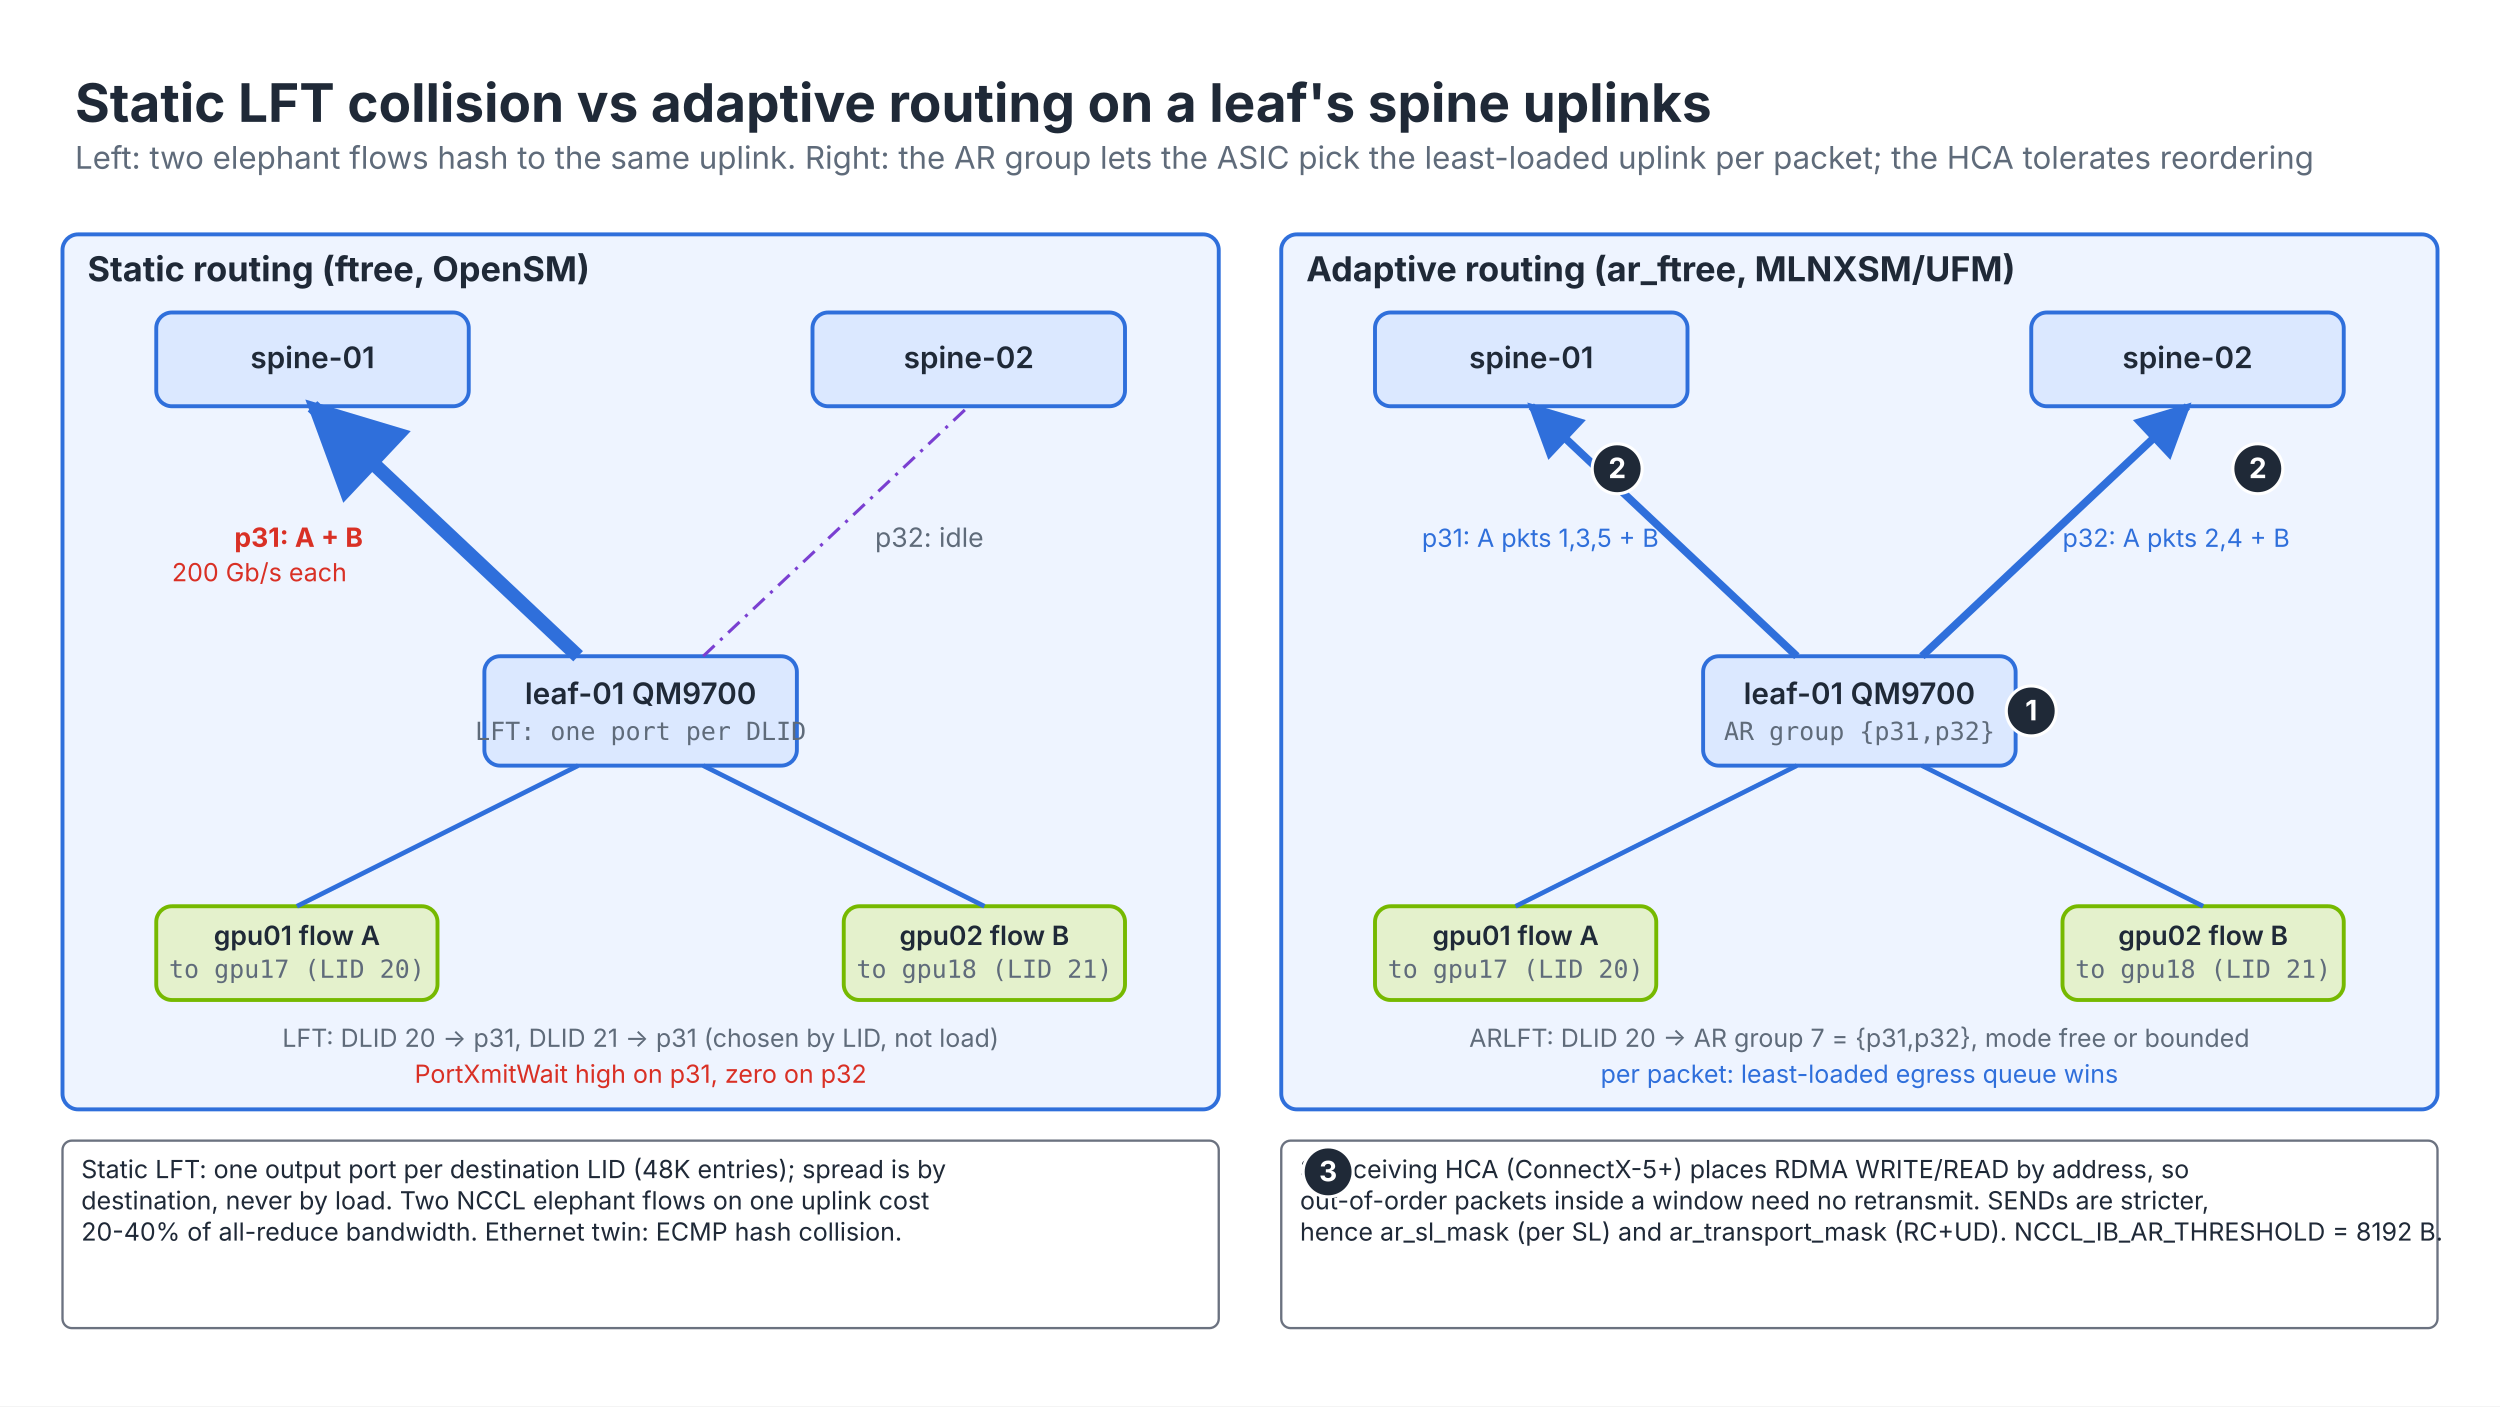
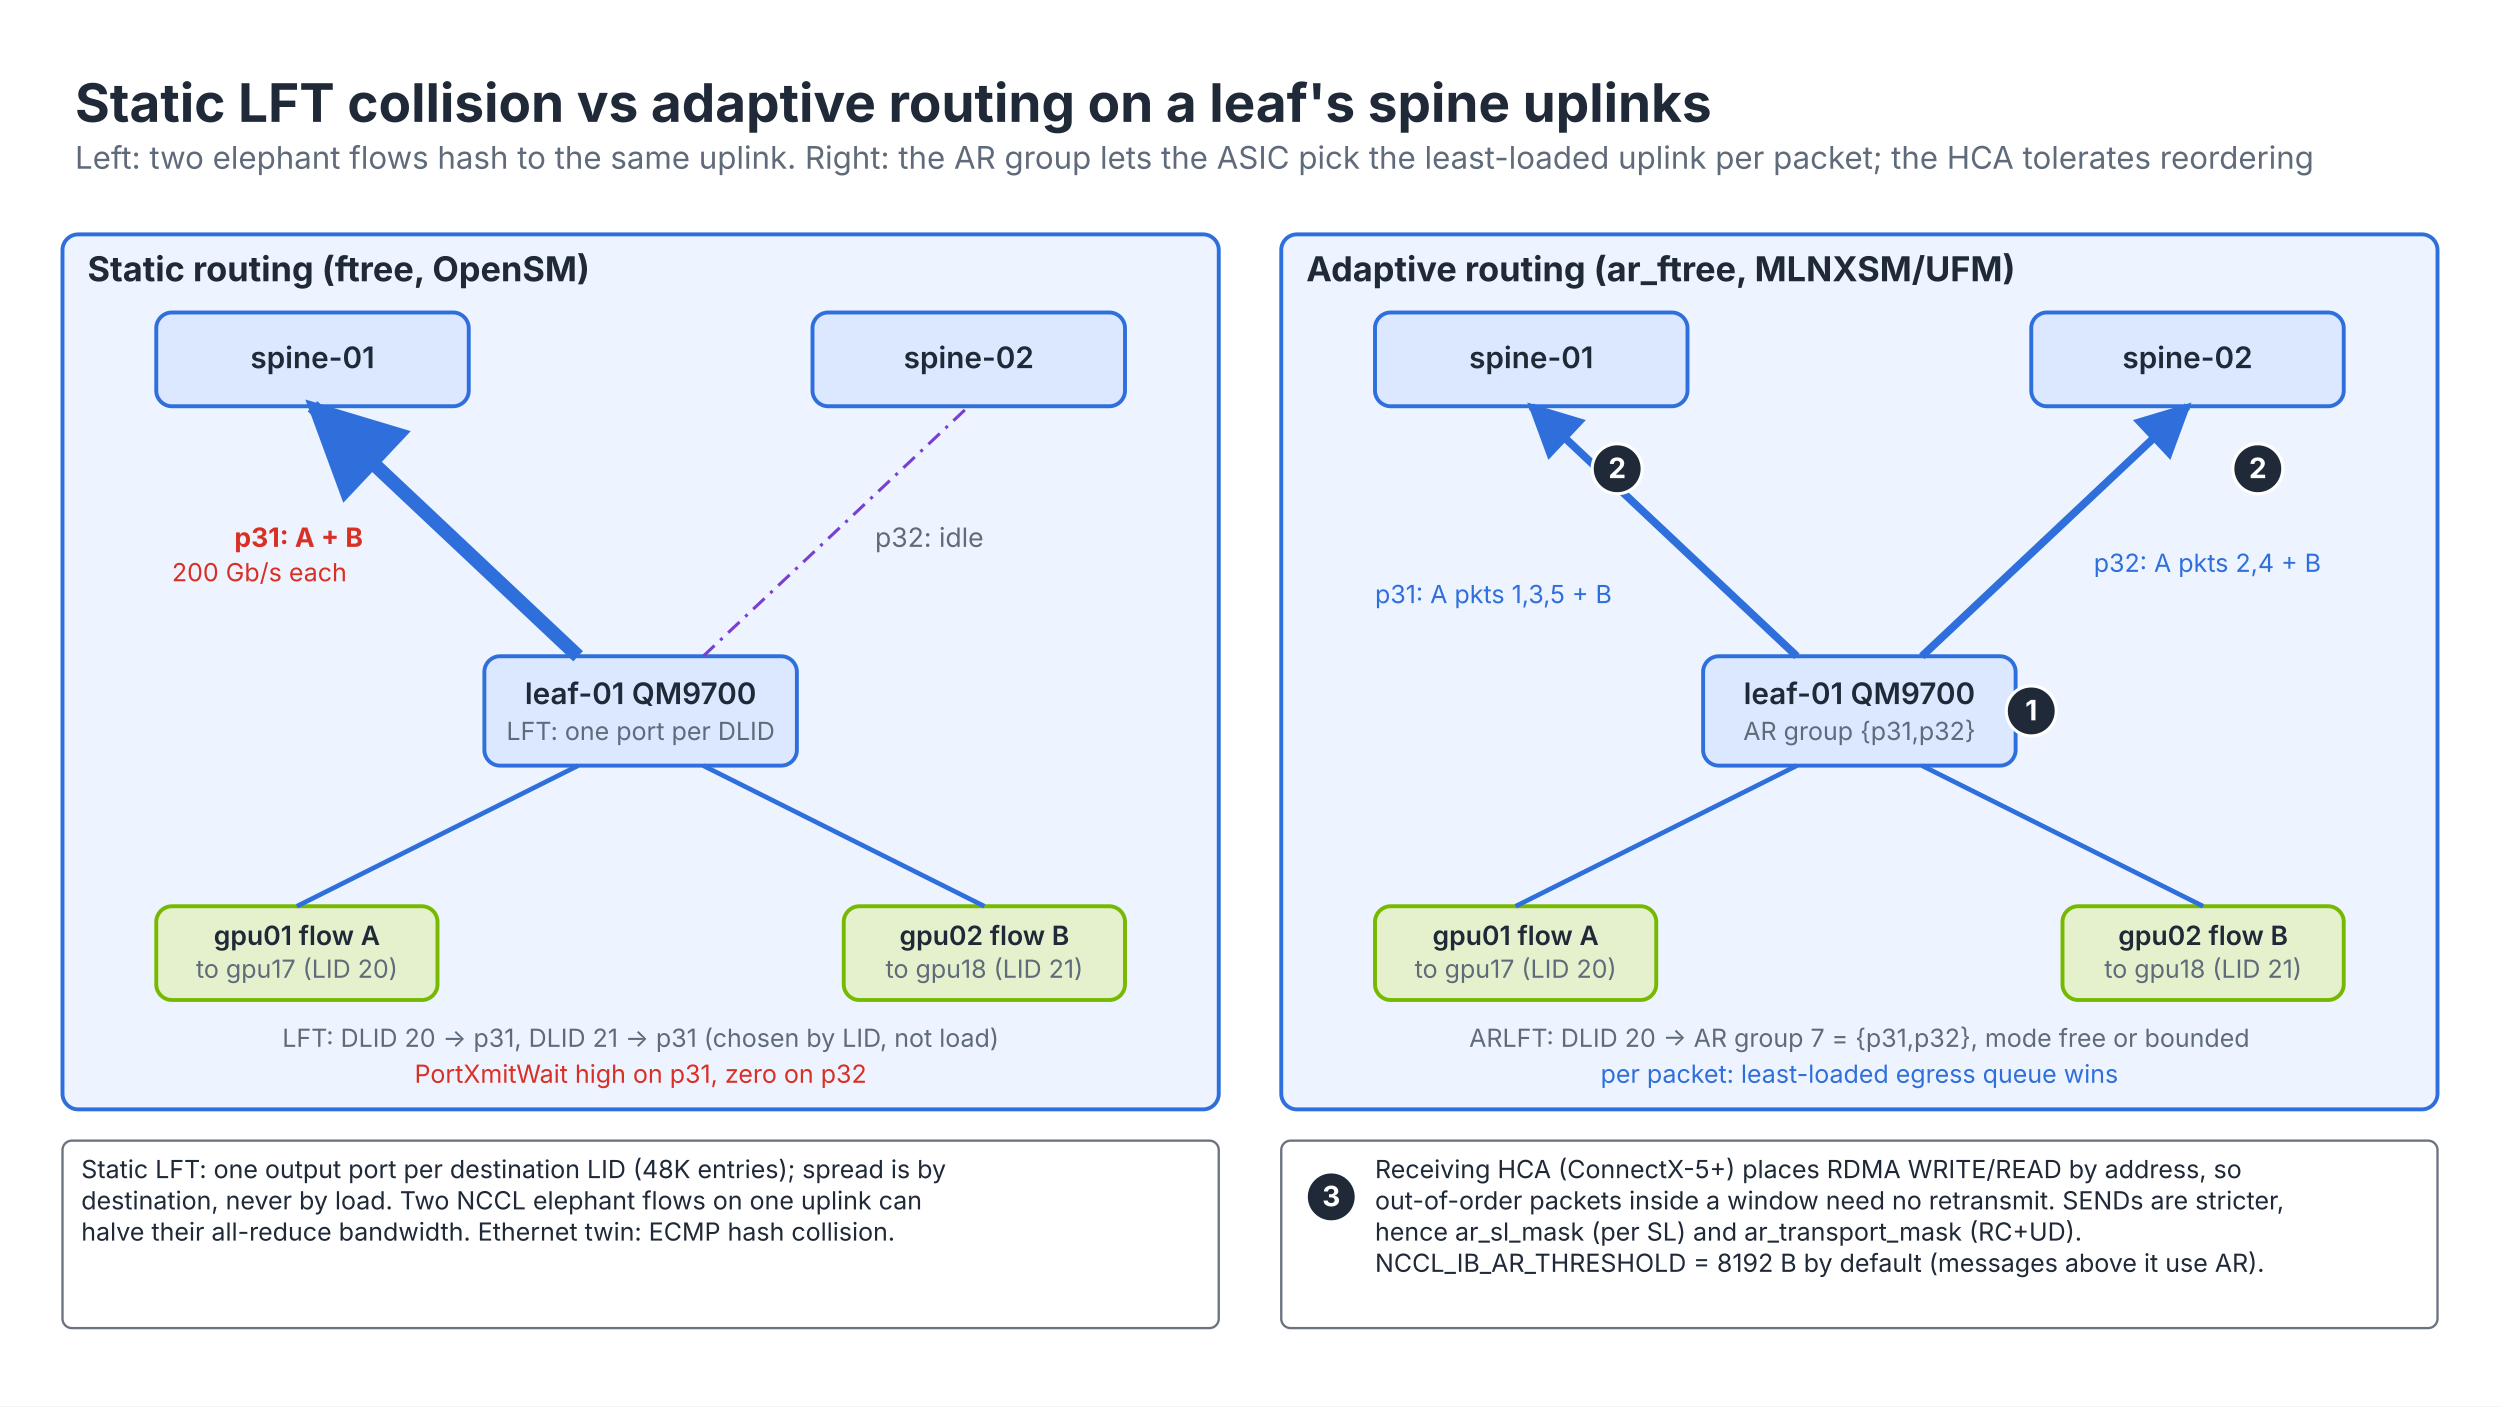
<svg xmlns="http://www.w3.org/2000/svg" viewBox="0 0 1600 900" width="100%" role="img" aria-label="Two panels: static routing sends two flows from one leaf over the same spine uplink leaving another idle; adaptive routing spreads packets across an AR group of uplinks and the receiving HCA places out of order RDMA writes by address">
  <defs>
    <marker id="arrow-blue" viewBox="0 0 10 10" refX="9" refY="5" markerWidth="7" markerHeight="7" orient="auto-start-reverse">
      <path d="M0,0 L10,5 L0,10 z" fill="#2f6fdb" />
    </marker>
    <marker id="arrow-orange" viewBox="0 0 10 10" refX="9" refY="5" markerWidth="7" markerHeight="7" orient="auto-start-reverse">
      <path d="M0,0 L10,5 L0,10 z" fill="#e07b00" />
    </marker>
    <marker id="arrow-gray" viewBox="0 0 10 10" refX="9" refY="5" markerWidth="7" markerHeight="7" orient="auto-start-reverse">
      <path d="M0,0 L10,5 L0,10 z" fill="#6b7280" />
    </marker>
    <marker id="arrow-red" viewBox="0 0 10 10" refX="9" refY="5" markerWidth="7" markerHeight="7" orient="auto-start-reverse">
      <path d="M0,0 L10,5 L0,10 z" fill="#d93025" />
    </marker>
    <marker id="arrow-purple" viewBox="0 0 10 10" refX="9" refY="5" markerWidth="7" markerHeight="7" orient="auto-start-reverse">
      <path d="M0,0 L10,5 L0,10 z" fill="#7a3fd1" />
    </marker>
    <marker id="arrow-dark" viewBox="0 0 10 10" refX="9" refY="5" markerWidth="7" markerHeight="7" orient="auto-start-reverse">
      <path d="M0,0 L10,5 L0,10 z" fill="#1f2937" />
    </marker>
    <marker id="arrow-green" viewBox="0 0 10 10" refX="9" refY="5" markerWidth="7" markerHeight="7" orient="auto-start-reverse">
      <path d="M0,0 L10,5 L0,10 z" fill="#76b900" />
    </marker>
    <marker id="arrow-yellow" viewBox="0 0 10 10" refX="9" refY="5" markerWidth="7" markerHeight="7" orient="auto-start-reverse">
      <path d="M0,0 L10,5 L0,10 z" fill="#c9a400" />
    </marker>
  </defs>
  <rect x="0" y="0" width="1600" height="900" fill="#ffffff" />
  <text x="48" y="78" font-family="Inter, 'Segoe UI', Helvetica, Arial, sans-serif" font-size="34" font-weight="700" fill="#1f2937">Static LFT collision vs adaptive routing on a leaf's spine uplinks</text>
  <text x="48" y="108" font-family="Inter, 'Segoe UI', Helvetica, Arial, sans-serif" font-size="20" fill="#5f6b7a">Left: two elephant flows hash to the same uplink. Right: the AR group lets the ASIC pick the least-loaded uplink per packet; the HCA tolerates reordering</text>
  <g>
    <rect x="40" y="150" width="740" height="560" rx="10" fill="#dbe8ff" stroke="#2f6fdb" stroke-width="2.5" fill-opacity="0.45" />
  </g>
  <text x="56" y="180" font-family="Inter, 'Segoe UI', Helvetica, Arial, sans-serif" font-size="22" font-weight="700" fill="#1f2937" text-anchor="start">Static routing (ftree, OpenSM)</text>
  <g>
    <rect x="100" y="200" width="200" height="60" rx="10" fill="#dbe8ff" stroke="#2f6fdb" stroke-width="2.5" fill-opacity="1.0" />
  </g>
  <text x="200.0" y="235.6" font-family="Inter, 'Segoe UI', Helvetica, Arial, sans-serif" font-size="19" font-weight="600" fill="#1f2937" text-anchor="middle">spine-01</text>
  <g>
    <rect x="520" y="200" width="200" height="60" rx="10" fill="#dbe8ff" stroke="#2f6fdb" stroke-width="2.5" fill-opacity="1.0" />
  </g>
  <text x="620.0" y="235.6" font-family="Inter, 'Segoe UI', Helvetica, Arial, sans-serif" font-size="19" font-weight="600" fill="#1f2937" text-anchor="middle">spine-02</text>
  <g>
    <rect x="310" y="420" width="200" height="70" rx="10" fill="#dbe8ff" stroke="#2f6fdb" stroke-width="2.5" fill-opacity="1.0" />
  </g>
  <text x="410.0" y="450.6" font-family="Inter, 'Segoe UI', Helvetica, Arial, sans-serif" font-size="19" font-weight="600" fill="#1f2937" text-anchor="middle">leaf-01 QM9700</text>
-   <text x="410.0" y="473.6" font-family="'JetBrains Mono', Consolas, monospace" font-size="16" font-weight="400" fill="#5f6b7a" text-anchor="middle">LFT: one port per DLID</text>
+   <text x="410.0" y="473.6" font-family="Inter, 'Segoe UI', Helvetica, Arial, sans-serif" font-size="16" font-weight="400" fill="#5f6b7a" text-anchor="middle">LFT: one port per DLID</text>
  <g>
    <rect x="100" y="580" width="180" height="60" rx="10" fill="#e4f1cc" stroke="#76b900" stroke-width="2.5" fill-opacity="1.0" />
  </g>
  <text x="190.0" y="604.8" font-family="Inter, 'Segoe UI', Helvetica, Arial, sans-serif" font-size="17" font-weight="600" fill="#1f2937" text-anchor="middle">gpu01 flow A</text>
-   <text x="190.0" y="625.8" font-family="'JetBrains Mono', Consolas, monospace" font-size="16" font-weight="400" fill="#5f6b7a" text-anchor="middle">to gpu17 (LID 20)</text>
+   <text x="190.0" y="625.8" font-family="Inter, 'Segoe UI', Helvetica, Arial, sans-serif" font-size="16" font-weight="400" fill="#5f6b7a" text-anchor="middle">to gpu17 (LID 20)</text>
  <g>
    <rect x="540" y="580" width="180" height="60" rx="10" fill="#e4f1cc" stroke="#76b900" stroke-width="2.5" fill-opacity="1.0" />
  </g>
  <text x="630.0" y="604.8" font-family="Inter, 'Segoe UI', Helvetica, Arial, sans-serif" font-size="17" font-weight="600" fill="#1f2937" text-anchor="middle">gpu02 flow B</text>
-   <text x="630.0" y="625.8" font-family="'JetBrains Mono', Consolas, monospace" font-size="16" font-weight="400" fill="#5f6b7a" text-anchor="middle">to gpu18 (LID 21)</text>
+   <text x="630.0" y="625.8" font-family="Inter, 'Segoe UI', Helvetica, Arial, sans-serif" font-size="16" font-weight="400" fill="#5f6b7a" text-anchor="middle">to gpu18 (LID 21)</text>
  <line x1="190" y1="580" x2="370" y2="490" stroke="#2f6fdb" stroke-width="3" />
  <line x1="630" y1="580" x2="450" y2="490" stroke="#2f6fdb" stroke-width="3" />
  <line x1="370" y1="420" x2="200" y2="260" stroke="#2f6fdb" stroke-width="9" marker-end="url(#arrow-blue)" />
  <text x="150" y="350" font-family="Inter, 'Segoe UI', Helvetica, Arial, sans-serif" font-size="17" font-weight="700" fill="#d93025" text-anchor="start">p31: A + B</text>
  <text x="110" y="372" font-family="Inter, 'Segoe UI', Helvetica, Arial, sans-serif" font-size="16" font-weight="400" fill="#d93025" text-anchor="start">200 Gb/s each</text>
  <line x1="450" y1="420" x2="620" y2="260" stroke="#7a3fd1" stroke-width="2" stroke-dasharray="10 5 2 5" />
  <text x="560" y="350" font-family="Inter, 'Segoe UI', Helvetica, Arial, sans-serif" font-size="17" font-weight="400" fill="#5f6b7a" text-anchor="start">p32: idle</text>
  <text x="410" y="670" font-family="Inter, 'Segoe UI', Helvetica, Arial, sans-serif" font-size="16" font-weight="400" fill="#5f6b7a" text-anchor="middle">LFT: DLID 20 -&gt; p31, DLID 21 -&gt; p31 (chosen by LID, not load)</text>
  <text x="410" y="693" font-family="Inter, 'Segoe UI', Helvetica, Arial, sans-serif" font-size="16" font-weight="400" fill="#d93025" text-anchor="middle">PortXmitWait high on p31, zero on p32</text>
  <g>
    <rect x="820" y="150" width="740" height="560" rx="10" fill="#dbe8ff" stroke="#2f6fdb" stroke-width="2.5" fill-opacity="0.45" />
  </g>
  <text x="836" y="180" font-family="Inter, 'Segoe UI', Helvetica, Arial, sans-serif" font-size="22" font-weight="700" fill="#1f2937" text-anchor="start">Adaptive routing (ar_ftree, MLNXSM/UFM)</text>
  <g>
    <rect x="880" y="200" width="200" height="60" rx="10" fill="#dbe8ff" stroke="#2f6fdb" stroke-width="2.5" fill-opacity="1.0" />
  </g>
  <text x="980.0" y="235.6" font-family="Inter, 'Segoe UI', Helvetica, Arial, sans-serif" font-size="19" font-weight="600" fill="#1f2937" text-anchor="middle">spine-01</text>
  <g>
    <rect x="1300" y="200" width="200" height="60" rx="10" fill="#dbe8ff" stroke="#2f6fdb" stroke-width="2.5" fill-opacity="1.0" />
  </g>
  <text x="1400.0" y="235.6" font-family="Inter, 'Segoe UI', Helvetica, Arial, sans-serif" font-size="19" font-weight="600" fill="#1f2937" text-anchor="middle">spine-02</text>
  <g>
    <rect x="1090" y="420" width="200" height="70" rx="10" fill="#dbe8ff" stroke="#2f6fdb" stroke-width="2.5" fill-opacity="1.0" />
  </g>
  <text x="1190.0" y="450.6" font-family="Inter, 'Segoe UI', Helvetica, Arial, sans-serif" font-size="19" font-weight="600" fill="#1f2937" text-anchor="middle">leaf-01 QM9700</text>
-   <text x="1190.0" y="473.6" font-family="'JetBrains Mono', Consolas, monospace" font-size="16" font-weight="400" fill="#5f6b7a" text-anchor="middle">AR group {p31,p32}</text>
+   <text x="1190.0" y="473.6" font-family="Inter, 'Segoe UI', Helvetica, Arial, sans-serif" font-size="16" font-weight="400" fill="#5f6b7a" text-anchor="middle">AR group {p31,p32}</text>
  <g>
    <rect x="880" y="580" width="180" height="60" rx="10" fill="#e4f1cc" stroke="#76b900" stroke-width="2.5" fill-opacity="1.0" />
  </g>
  <text x="970.0" y="604.8" font-family="Inter, 'Segoe UI', Helvetica, Arial, sans-serif" font-size="17" font-weight="600" fill="#1f2937" text-anchor="middle">gpu01 flow A</text>
-   <text x="970.0" y="625.8" font-family="'JetBrains Mono', Consolas, monospace" font-size="16" font-weight="400" fill="#5f6b7a" text-anchor="middle">to gpu17 (LID 20)</text>
+   <text x="970.0" y="625.8" font-family="Inter, 'Segoe UI', Helvetica, Arial, sans-serif" font-size="16" font-weight="400" fill="#5f6b7a" text-anchor="middle">to gpu17 (LID 20)</text>
  <g>
    <rect x="1320" y="580" width="180" height="60" rx="10" fill="#e4f1cc" stroke="#76b900" stroke-width="2.5" fill-opacity="1.0" />
  </g>
  <text x="1410.0" y="604.8" font-family="Inter, 'Segoe UI', Helvetica, Arial, sans-serif" font-size="17" font-weight="600" fill="#1f2937" text-anchor="middle">gpu02 flow B</text>
-   <text x="1410.0" y="625.8" font-family="'JetBrains Mono', Consolas, monospace" font-size="16" font-weight="400" fill="#5f6b7a" text-anchor="middle">to gpu18 (LID 21)</text>
+   <text x="1410.0" y="625.8" font-family="Inter, 'Segoe UI', Helvetica, Arial, sans-serif" font-size="16" font-weight="400" fill="#5f6b7a" text-anchor="middle">to gpu18 (LID 21)</text>
  <line x1="970" y1="580" x2="1150" y2="490" stroke="#2f6fdb" stroke-width="3" />
  <line x1="1410" y1="580" x2="1230" y2="490" stroke="#2f6fdb" stroke-width="3" />
  <line x1="1150" y1="420" x2="980" y2="260" stroke="#2f6fdb" stroke-width="5" marker-end="url(#arrow-blue)" />
  <line x1="1230" y1="420" x2="1400" y2="260" stroke="#2f6fdb" stroke-width="5" marker-end="url(#arrow-blue)" />
-   <text x="910" y="350" font-family="Inter, 'Segoe UI', Helvetica, Arial, sans-serif" font-size="16" font-weight="400" fill="#2f6fdb" text-anchor="start">p31: A pkts 1,3,5 + B</text>
-   <text x="1320" y="350" font-family="Inter, 'Segoe UI', Helvetica, Arial, sans-serif" font-size="16" font-weight="400" fill="#2f6fdb" text-anchor="start">p32: A pkts 2,4 + B</text>
+   <text x="880" y="386" font-family="Inter, 'Segoe UI', Helvetica, Arial, sans-serif" font-size="16" font-weight="400" fill="#2f6fdb" text-anchor="start">p31: A pkts 1,3,5 + B</text>
+   <text x="1340" y="366" font-family="Inter, 'Segoe UI', Helvetica, Arial, sans-serif" font-size="16" font-weight="400" fill="#2f6fdb" text-anchor="start">p32: A pkts 2,4 + B</text>
  <text x="1190" y="670" font-family="Inter, 'Segoe UI', Helvetica, Arial, sans-serif" font-size="16" font-weight="400" fill="#5f6b7a" text-anchor="middle">ARLFT: DLID 20 -&gt; AR group 7 = {p31,p32}, mode free or bounded</text>
  <text x="1190" y="693" font-family="Inter, 'Segoe UI', Helvetica, Arial, sans-serif" font-size="16" font-weight="400" fill="#2f6fdb" text-anchor="middle">per packet: least-loaded egress queue wins</text>
  <circle cx="1300" cy="455" r="16" fill="#1f2937" stroke="#ffffff" stroke-width="2" />
  <text x="1300" y="461" font-family="Inter, 'Segoe UI', Helvetica, Arial, sans-serif" font-size="18" font-weight="700" fill="#ffffff" text-anchor="middle">1</text>
  <circle cx="1035" cy="300" r="16" fill="#1f2937" stroke="#ffffff" stroke-width="2" />
  <text x="1035" y="306" font-family="Inter, 'Segoe UI', Helvetica, Arial, sans-serif" font-size="18" font-weight="700" fill="#ffffff" text-anchor="middle">2</text>
  <circle cx="1445" cy="300" r="16" fill="#1f2937" stroke="#ffffff" stroke-width="2" />
  <text x="1445" y="306" font-family="Inter, 'Segoe UI', Helvetica, Arial, sans-serif" font-size="18" font-weight="700" fill="#ffffff" text-anchor="middle">2</text>
  <g>
    <rect x="40" y="730" width="740" height="120" rx="6" fill="#ffffff" stroke="#6b7280" stroke-width="1.5" fill-opacity="1.0" />
  </g>
  <text x="52" y="754" font-family="Inter, 'Segoe UI', Helvetica, Arial, sans-serif" font-size="16" font-weight="400" fill="#1f2937" text-anchor="start">Static LFT: one output port per destination LID (48K entries); spread is by</text>
-   <text x="52" y="774" font-family="Inter, 'Segoe UI', Helvetica, Arial, sans-serif" font-size="16" font-weight="400" fill="#1f2937" text-anchor="start">destination, never by load. Two NCCL elephant flows on one uplink cost</text>
-   <text x="52" y="794" font-family="Inter, 'Segoe UI', Helvetica, Arial, sans-serif" font-size="16" font-weight="400" fill="#1f2937" text-anchor="start">20-40% of all-reduce bandwidth. Ethernet twin: ECMP hash collision.</text>
+   <text x="52" y="774" font-family="Inter, 'Segoe UI', Helvetica, Arial, sans-serif" font-size="16" font-weight="400" fill="#1f2937" text-anchor="start">destination, never by load. Two NCCL elephant flows on one uplink can</text>
+   <text x="52" y="794" font-family="Inter, 'Segoe UI', Helvetica, Arial, sans-serif" font-size="16" font-weight="400" fill="#1f2937" text-anchor="start">halve their all-reduce bandwidth. Ethernet twin: ECMP hash collision.</text>
  <g>
    <rect x="820" y="730" width="740" height="120" rx="6" fill="#ffffff" stroke="#6b7280" stroke-width="1.5" fill-opacity="1.0" />
  </g>
-   <text x="832" y="754" font-family="Inter, 'Segoe UI', Helvetica, Arial, sans-serif" font-size="16" font-weight="400" fill="#1f2937" text-anchor="start">   3  Receiving HCA (ConnectX-5+) places RDMA WRITE/READ by address, so</text>
-   <text x="832" y="774" font-family="Inter, 'Segoe UI', Helvetica, Arial, sans-serif" font-size="16" font-weight="400" fill="#1f2937" text-anchor="start">out-of-order packets inside a window need no retransmit. SENDs are stricter,</text>
-   <text x="832" y="794" font-family="Inter, 'Segoe UI', Helvetica, Arial, sans-serif" font-size="16" font-weight="400" fill="#1f2937" text-anchor="start">hence ar_sl_mask (per SL) and ar_transport_mask (RC+UD). NCCL_IB_AR_THRESHOLD = 8192 B.</text>
-   <circle cx="850" cy="750" r="16" fill="#1f2937" stroke="#ffffff" stroke-width="2" />
-   <text x="850" y="756" font-family="Inter, 'Segoe UI', Helvetica, Arial, sans-serif" font-size="18" font-weight="700" fill="#ffffff" text-anchor="middle">3</text>
+   <text x="880" y="754" font-family="Inter, 'Segoe UI', Helvetica, Arial, sans-serif" font-size="16" font-weight="400" fill="#1f2937" text-anchor="start">Receiving HCA (ConnectX-5+) places RDMA WRITE/READ by address, so</text>
+   <text x="880" y="774" font-family="Inter, 'Segoe UI', Helvetica, Arial, sans-serif" font-size="16" font-weight="400" fill="#1f2937" text-anchor="start">out-of-order packets inside a window need no retransmit. SENDs are stricter,</text>
+   <text x="880" y="794" font-family="Inter, 'Segoe UI', Helvetica, Arial, sans-serif" font-size="16" font-weight="400" fill="#1f2937" text-anchor="start">hence ar_sl_mask (per SL) and ar_transport_mask (RC+UD).</text>
+   <text x="880" y="814" font-family="Inter, 'Segoe UI', Helvetica, Arial, sans-serif" font-size="16" font-weight="400" fill="#1f2937" text-anchor="start">NCCL_IB_AR_THRESHOLD = 8192 B by default (messages above it use AR).</text>
+   <circle cx="852" cy="766" r="16" fill="#1f2937" stroke="#ffffff" stroke-width="2" />
+   <text x="852" y="772" font-family="Inter, 'Segoe UI', Helvetica, Arial, sans-serif" font-size="18" font-weight="700" fill="#ffffff" text-anchor="middle">3</text>
</svg>
